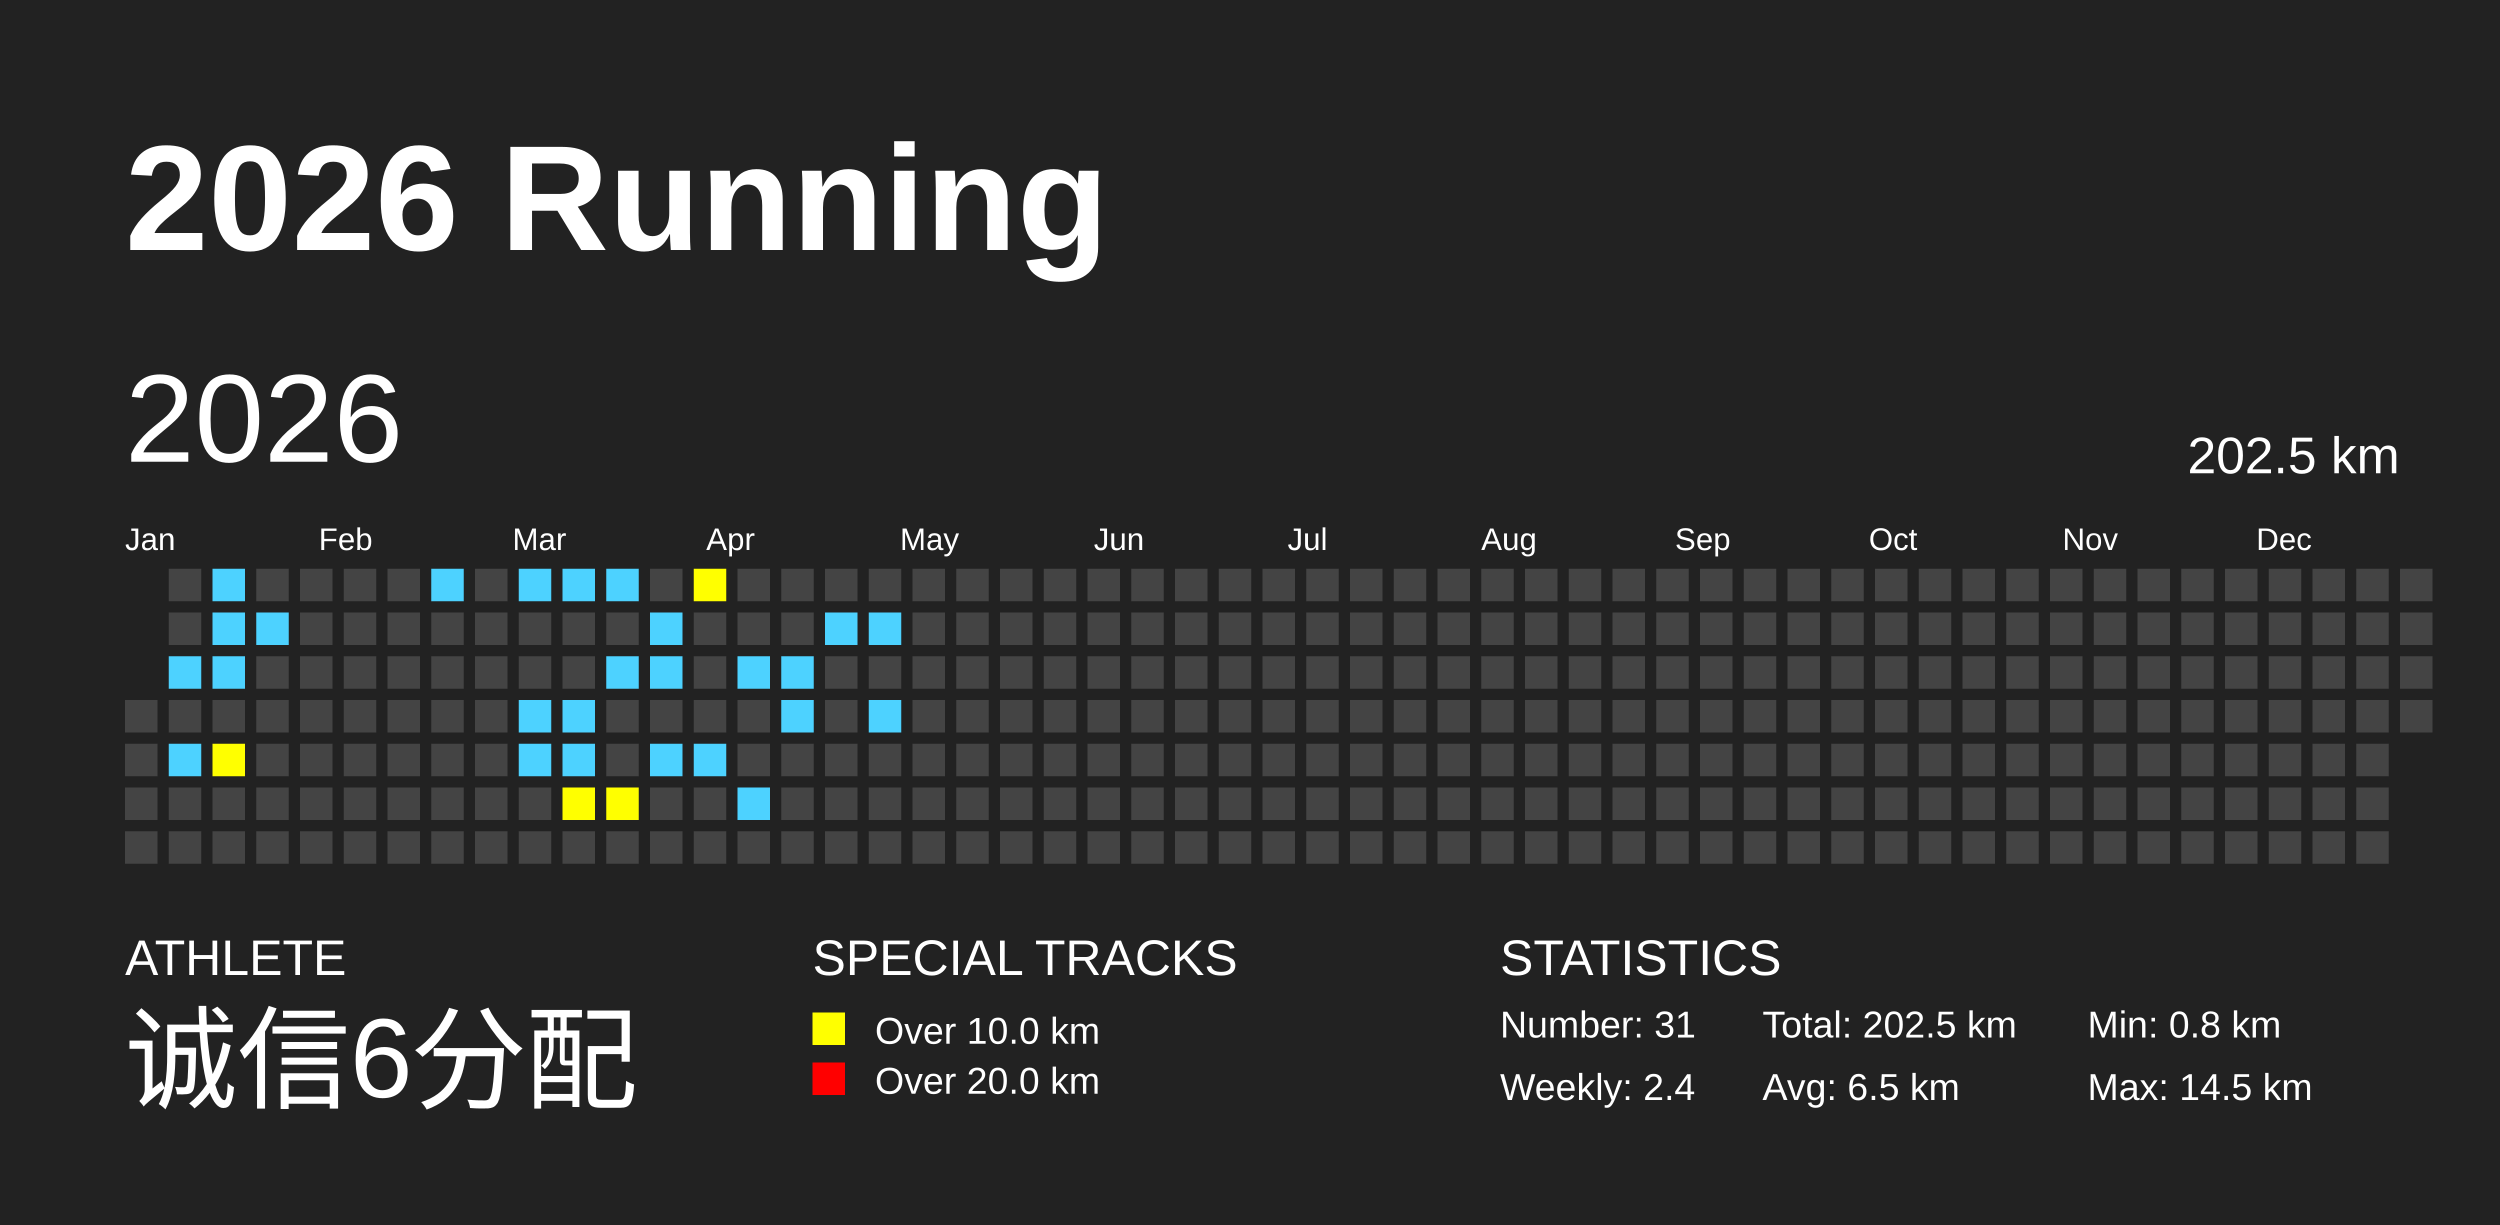
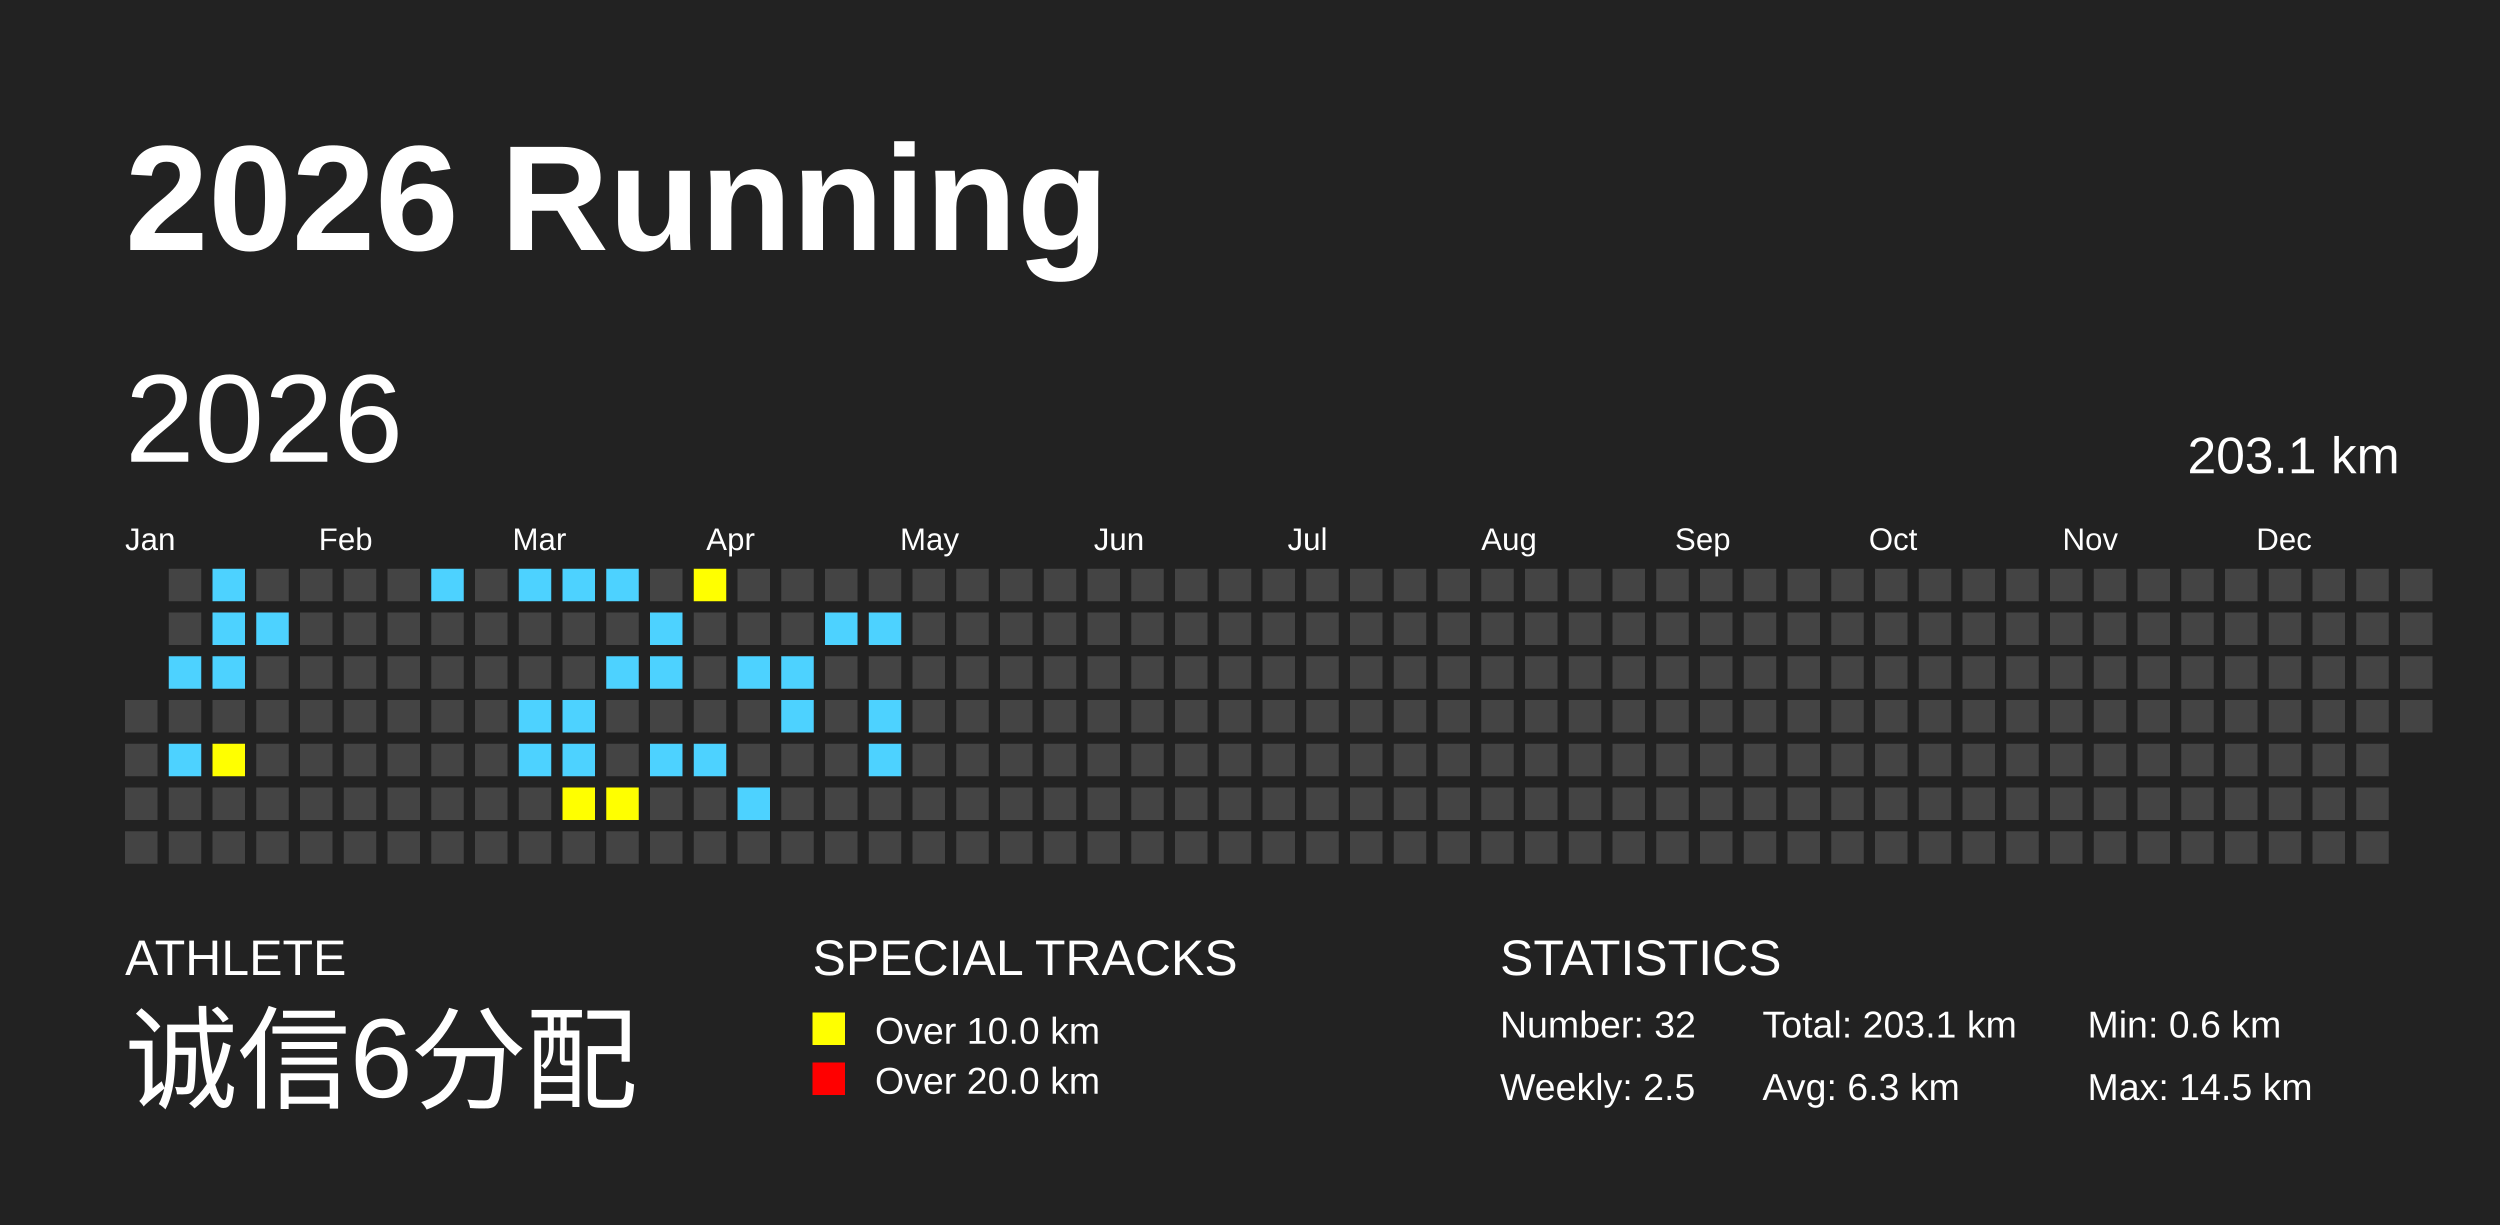
<svg xmlns="http://www.w3.org/2000/svg" baseProfile="full" height="98mm" version="1.1" viewBox="0,0,200,98" width="200mm">
  <defs />
  <rect fill="#222222" height="98" width="200" x="0" y="0" />
  <text fill="#FFFFFF" style="font-size:12px; font-family:Arial; font-weight:bold;" x="10" y="20">2026 Running</text>
  <text fill="#FFFFFF" style="font-size:4px; font-family:Arial" x="10" y="78">ATHLETE</text>
  <text fill="#FFFFFF" style="font-size:9px; font-family:Arial" x="10" y="88">诚信6分配</text>
  <text fill="#FFFFFF" style="font-size:4px; font-family:Arial" x="65" y="78">SPECIAL TRACKS</text>
  <rect fill="yellow" height="2.6" width="2.6" x="65" y="81" />
  <text fill="#FFFFFF" style="font-size:3px; font-family:Arial" x="70" y="83.5">Over 10.0 km</text>
  <rect fill="red" height="2.6" width="2.6" x="65" y="85" />
  <text fill="#FFFFFF" style="font-size:3px; font-family:Arial" x="70" y="87.5">Over 20.0 km</text>
  <text fill="#FFFFFF" style="font-size:4px; font-family:Arial" x="120" y="78">STATISTICS</text>
-   <text fill="#FFFFFF" style="font-size:3px; font-family:Arial" x="120" y="83">Number: 31</text>
-   <text fill="#FFFFFF" style="font-size:3px; font-family:Arial" x="120" y="88">Weekly: 2.4</text>
-   <text fill="#FFFFFF" style="font-size:3px; font-family:Arial" x="141" y="83">Total: 202.5 km</text>
-   <text fill="#FFFFFF" style="font-size:3px; font-family:Arial" x="141" y="88">Avg: 6.5 km</text>
-   <text fill="#FFFFFF" style="font-size:3px; font-family:Arial" x="167" y="83">Min: 0.8 km</text>
+   <text fill="#FFFFFF" style="font-size:3px; font-family:Arial" x="120" y="83">Number: 32</text>
+   <text fill="#FFFFFF" style="font-size:3px; font-family:Arial" x="120" y="88">Weekly: 2.5</text>
+   <text fill="#FFFFFF" style="font-size:3px; font-family:Arial" x="141" y="83">Total: 203.1 km</text>
+   <text fill="#FFFFFF" style="font-size:3px; font-family:Arial" x="141" y="88">Avg: 6.3 km</text>
+   <text fill="#FFFFFF" style="font-size:3px; font-family:Arial" x="167" y="83">Min: 0.6 km</text>
  <text fill="#FFFFFF" style="font-size:3px; font-family:Arial" x="167" y="88">Max: 14.5 km</text>
  <text dominant-baseline="hanging" fill="#FFFFFF" style="font-size:10.0px; font-family:Arial;" x="10" y="30">2026</text>
-   <text dominant-baseline="hanging" fill="#FFFFFF" style="font-size:4.125px; font-family:Arial;" x="175" y="35">202.5 km</text>
+   <text dominant-baseline="hanging" fill="#FFFFFF" style="font-size:4.125px; font-family:Arial;" x="175" y="35">203.1 km</text>
  <text fill="#FFFFFF" style="font-size:2.5px; font-family:Arial" x="10.0" y="44">Jan</text>
  <text fill="#FFFFFF" style="font-size:2.5px; font-family:Arial" x="25.5" y="44">Feb</text>
  <text fill="#FFFFFF" style="font-size:2.5px; font-family:Arial" x="41.0" y="44">Mar</text>
  <text fill="#FFFFFF" style="font-size:2.5px; font-family:Arial" x="56.5" y="44">Apr</text>
  <text fill="#FFFFFF" style="font-size:2.5px; font-family:Arial" x="72.0" y="44">May</text>
  <text fill="#FFFFFF" style="font-size:2.5px; font-family:Arial" x="87.5" y="44">Jun</text>
  <text fill="#FFFFFF" style="font-size:2.5px; font-family:Arial" x="103.0" y="44">Jul</text>
  <text fill="#FFFFFF" style="font-size:2.5px; font-family:Arial" x="118.5" y="44">Aug</text>
  <text fill="#FFFFFF" style="font-size:2.5px; font-family:Arial" x="134.0" y="44">Sep</text>
  <text fill="#FFFFFF" style="font-size:2.5px; font-family:Arial" x="149.5" y="44">Oct</text>
  <text fill="#FFFFFF" style="font-size:2.5px; font-family:Arial" x="165.0" y="44">Nov</text>
  <text fill="#FFFFFF" style="font-size:2.5px; font-family:Arial" x="180.5" y="44">Dec</text>
  <rect fill="#444444" height="2.6" width="2.6" x="10.0" y="56.0" />
  <rect fill="#444444" height="2.6" width="2.6" x="10.0" y="59.5" />
  <rect fill="#444444" height="2.6" width="2.6" x="10.0" y="63.0" />
  <rect fill="#444444" height="2.6" width="2.6" x="10.0" y="66.5" />
  <rect fill="#444444" height="2.6" width="2.6" x="13.5" y="45.5" />
  <rect fill="#444444" height="2.6" width="2.6" x="13.5" y="49.0" />
  <rect fill="#4DD2FF" height="2.6" width="2.6" x="13.5" y="52.5" />
  <rect fill="#444444" height="2.6" width="2.6" x="13.5" y="56.0" />
  <rect fill="#4DD2FF" height="2.6" width="2.6" x="13.5" y="59.5" />
  <rect fill="#444444" height="2.6" width="2.6" x="13.5" y="63.0" />
  <rect fill="#444444" height="2.6" width="2.6" x="13.5" y="66.5" />
  <rect fill="#4DD2FF" height="2.6" width="2.6" x="17.0" y="45.5" />
  <rect fill="#4DD2FF" height="2.6" width="2.6" x="17.0" y="49.0" />
  <rect fill="#4DD2FF" height="2.6" width="2.6" x="17.0" y="52.5" />
  <rect fill="#444444" height="2.6" width="2.6" x="17.0" y="56.0" />
  <rect fill="yellow" height="2.6" width="2.6" x="17.0" y="59.5" />
  <rect fill="#444444" height="2.6" width="2.6" x="17.0" y="63.0" />
  <rect fill="#444444" height="2.6" width="2.6" x="17.0" y="66.5" />
  <rect fill="#444444" height="2.6" width="2.6" x="20.5" y="45.5" />
  <rect fill="#4DD2FF" height="2.6" width="2.6" x="20.5" y="49.0" />
  <rect fill="#444444" height="2.6" width="2.6" x="20.5" y="52.5" />
  <rect fill="#444444" height="2.6" width="2.6" x="20.5" y="56.0" />
  <rect fill="#444444" height="2.6" width="2.6" x="20.5" y="59.5" />
  <rect fill="#444444" height="2.6" width="2.6" x="20.5" y="63.0" />
  <rect fill="#444444" height="2.6" width="2.6" x="20.5" y="66.5" />
  <rect fill="#444444" height="2.6" width="2.6" x="24.0" y="45.5" />
  <rect fill="#444444" height="2.6" width="2.6" x="24.0" y="49.0" />
  <rect fill="#444444" height="2.6" width="2.6" x="24.0" y="52.5" />
  <rect fill="#444444" height="2.6" width="2.6" x="24.0" y="56.0" />
  <rect fill="#444444" height="2.6" width="2.6" x="24.0" y="59.5" />
  <rect fill="#444444" height="2.6" width="2.6" x="24.0" y="63.0" />
  <rect fill="#444444" height="2.6" width="2.6" x="24.0" y="66.5" />
  <rect fill="#444444" height="2.6" width="2.6" x="27.5" y="45.5" />
  <rect fill="#444444" height="2.6" width="2.6" x="27.5" y="49.0" />
  <rect fill="#444444" height="2.6" width="2.6" x="27.5" y="52.5" />
  <rect fill="#444444" height="2.6" width="2.6" x="27.5" y="56.0" />
  <rect fill="#444444" height="2.6" width="2.6" x="27.5" y="59.5" />
  <rect fill="#444444" height="2.6" width="2.6" x="27.5" y="63.0" />
  <rect fill="#444444" height="2.6" width="2.6" x="27.5" y="66.5" />
  <rect fill="#444444" height="2.6" width="2.6" x="31.0" y="45.5" />
  <rect fill="#444444" height="2.6" width="2.6" x="31.0" y="49.0" />
  <rect fill="#444444" height="2.6" width="2.6" x="31.0" y="52.5" />
  <rect fill="#444444" height="2.6" width="2.6" x="31.0" y="56.0" />
  <rect fill="#444444" height="2.6" width="2.6" x="31.0" y="59.5" />
  <rect fill="#444444" height="2.6" width="2.6" x="31.0" y="63.0" />
  <rect fill="#444444" height="2.6" width="2.6" x="31.0" y="66.5" />
  <rect fill="#4DD2FF" height="2.6" width="2.6" x="34.5" y="45.5" />
  <rect fill="#444444" height="2.6" width="2.6" x="34.5" y="49.0" />
  <rect fill="#444444" height="2.6" width="2.6" x="34.5" y="52.5" />
  <rect fill="#444444" height="2.6" width="2.6" x="34.5" y="56.0" />
  <rect fill="#444444" height="2.6" width="2.6" x="34.5" y="59.5" />
  <rect fill="#444444" height="2.6" width="2.6" x="34.5" y="63.0" />
  <rect fill="#444444" height="2.6" width="2.6" x="34.5" y="66.5" />
  <rect fill="#444444" height="2.6" width="2.6" x="38.0" y="45.5" />
  <rect fill="#444444" height="2.6" width="2.6" x="38.0" y="49.0" />
  <rect fill="#444444" height="2.6" width="2.6" x="38.0" y="52.5" />
  <rect fill="#444444" height="2.6" width="2.6" x="38.0" y="56.0" />
  <rect fill="#444444" height="2.6" width="2.6" x="38.0" y="59.5" />
  <rect fill="#444444" height="2.6" width="2.6" x="38.0" y="63.0" />
  <rect fill="#444444" height="2.6" width="2.6" x="38.0" y="66.5" />
  <rect fill="#4DD2FF" height="2.6" width="2.6" x="41.5" y="45.5" />
  <rect fill="#444444" height="2.6" width="2.6" x="41.5" y="49.0" />
  <rect fill="#444444" height="2.6" width="2.6" x="41.5" y="52.5" />
  <rect fill="#4DD2FF" height="2.6" width="2.6" x="41.5" y="56.0" />
  <rect fill="#4DD2FF" height="2.6" width="2.6" x="41.5" y="59.5" />
  <rect fill="#444444" height="2.6" width="2.6" x="41.5" y="63.0" />
  <rect fill="#444444" height="2.6" width="2.6" x="41.5" y="66.5" />
  <rect fill="#4DD2FF" height="2.6" width="2.6" x="45.0" y="45.5" />
  <rect fill="#444444" height="2.6" width="2.6" x="45.0" y="49.0" />
  <rect fill="#444444" height="2.6" width="2.6" x="45.0" y="52.5" />
  <rect fill="#4DD2FF" height="2.6" width="2.6" x="45.0" y="56.0" />
  <rect fill="#4DD2FF" height="2.6" width="2.6" x="45.0" y="59.5" />
  <rect fill="yellow" height="2.6" width="2.6" x="45.0" y="63.0" />
  <rect fill="#444444" height="2.6" width="2.6" x="45.0" y="66.5" />
  <rect fill="#4DD2FF" height="2.6" width="2.6" x="48.5" y="45.5" />
  <rect fill="#444444" height="2.6" width="2.6" x="48.5" y="49.0" />
  <rect fill="#4DD2FF" height="2.6" width="2.6" x="48.5" y="52.5" />
  <rect fill="#444444" height="2.6" width="2.6" x="48.5" y="56.0" />
  <rect fill="#444444" height="2.6" width="2.6" x="48.5" y="59.5" />
  <rect fill="yellow" height="2.6" width="2.6" x="48.5" y="63.0" />
  <rect fill="#444444" height="2.6" width="2.6" x="48.5" y="66.5" />
  <rect fill="#444444" height="2.6" width="2.6" x="52.0" y="45.5" />
  <rect fill="#4DD2FF" height="2.6" width="2.6" x="52.0" y="49.0" />
  <rect fill="#4DD2FF" height="2.6" width="2.6" x="52.0" y="52.5" />
  <rect fill="#444444" height="2.6" width="2.6" x="52.0" y="56.0" />
  <rect fill="#4DD2FF" height="2.6" width="2.6" x="52.0" y="59.5" />
  <rect fill="#444444" height="2.6" width="2.6" x="52.0" y="63.0" />
  <rect fill="#444444" height="2.6" width="2.6" x="52.0" y="66.5" />
  <rect fill="yellow" height="2.6" width="2.6" x="55.5" y="45.5" />
  <rect fill="#444444" height="2.6" width="2.6" x="55.5" y="49.0" />
  <rect fill="#444444" height="2.6" width="2.6" x="55.5" y="52.5" />
  <rect fill="#444444" height="2.6" width="2.6" x="55.5" y="56.0" />
  <rect fill="#4DD2FF" height="2.6" width="2.6" x="55.5" y="59.5" />
  <rect fill="#444444" height="2.6" width="2.6" x="55.5" y="63.0" />
  <rect fill="#444444" height="2.6" width="2.6" x="55.5" y="66.5" />
  <rect fill="#444444" height="2.6" width="2.6" x="59.0" y="45.5" />
  <rect fill="#444444" height="2.6" width="2.6" x="59.0" y="49.0" />
  <rect fill="#4DD2FF" height="2.6" width="2.6" x="59.0" y="52.5" />
  <rect fill="#444444" height="2.6" width="2.6" x="59.0" y="56.0" />
  <rect fill="#444444" height="2.6" width="2.6" x="59.0" y="59.5" />
  <rect fill="#4DD2FF" height="2.6" width="2.6" x="59.0" y="63.0" />
  <rect fill="#444444" height="2.6" width="2.6" x="59.0" y="66.5" />
  <rect fill="#444444" height="2.6" width="2.6" x="62.5" y="45.5" />
  <rect fill="#444444" height="2.6" width="2.6" x="62.5" y="49.0" />
  <rect fill="#4DD2FF" height="2.6" width="2.6" x="62.5" y="52.5" />
  <rect fill="#4DD2FF" height="2.6" width="2.6" x="62.5" y="56.0" />
  <rect fill="#444444" height="2.6" width="2.6" x="62.5" y="59.5" />
  <rect fill="#444444" height="2.6" width="2.6" x="62.5" y="63.0" />
  <rect fill="#444444" height="2.6" width="2.6" x="62.5" y="66.5" />
  <rect fill="#444444" height="2.6" width="2.6" x="66.0" y="45.5" />
  <rect fill="#4DD2FF" height="2.6" width="2.6" x="66.0" y="49.0" />
  <rect fill="#444444" height="2.6" width="2.6" x="66.0" y="52.5" />
  <rect fill="#444444" height="2.6" width="2.6" x="66.0" y="56.0" />
  <rect fill="#444444" height="2.6" width="2.6" x="66.0" y="59.5" />
  <rect fill="#444444" height="2.6" width="2.6" x="66.0" y="63.0" />
  <rect fill="#444444" height="2.6" width="2.6" x="66.0" y="66.5" />
  <rect fill="#444444" height="2.6" width="2.6" x="69.5" y="45.5" />
  <rect fill="#4DD2FF" height="2.6" width="2.6" x="69.5" y="49.0" />
  <rect fill="#444444" height="2.6" width="2.6" x="69.5" y="52.5" />
  <rect fill="#4DD2FF" height="2.6" width="2.6" x="69.5" y="56.0" />
-   <rect fill="#444444" height="2.6" width="2.6" x="69.5" y="59.5" />
+   <rect fill="#4DD2FF" height="2.6" width="2.6" x="69.5" y="59.5" />
  <rect fill="#444444" height="2.6" width="2.6" x="69.5" y="63.0" />
  <rect fill="#444444" height="2.6" width="2.6" x="69.5" y="66.5" />
  <rect fill="#444444" height="2.6" width="2.6" x="73.0" y="45.5" />
  <rect fill="#444444" height="2.6" width="2.6" x="73.0" y="49.0" />
  <rect fill="#444444" height="2.6" width="2.6" x="73.0" y="52.5" />
  <rect fill="#444444" height="2.6" width="2.6" x="73.0" y="56.0" />
  <rect fill="#444444" height="2.6" width="2.6" x="73.0" y="59.5" />
  <rect fill="#444444" height="2.6" width="2.6" x="73.0" y="63.0" />
  <rect fill="#444444" height="2.6" width="2.6" x="73.0" y="66.5" />
  <rect fill="#444444" height="2.6" width="2.6" x="76.5" y="45.5" />
  <rect fill="#444444" height="2.6" width="2.6" x="76.5" y="49.0" />
  <rect fill="#444444" height="2.6" width="2.6" x="76.5" y="52.5" />
  <rect fill="#444444" height="2.6" width="2.6" x="76.5" y="56.0" />
  <rect fill="#444444" height="2.6" width="2.6" x="76.5" y="59.5" />
  <rect fill="#444444" height="2.6" width="2.6" x="76.5" y="63.0" />
  <rect fill="#444444" height="2.6" width="2.6" x="76.5" y="66.5" />
  <rect fill="#444444" height="2.6" width="2.6" x="80.0" y="45.5" />
  <rect fill="#444444" height="2.6" width="2.6" x="80.0" y="49.0" />
  <rect fill="#444444" height="2.6" width="2.6" x="80.0" y="52.5" />
  <rect fill="#444444" height="2.6" width="2.6" x="80.0" y="56.0" />
  <rect fill="#444444" height="2.6" width="2.6" x="80.0" y="59.5" />
  <rect fill="#444444" height="2.6" width="2.6" x="80.0" y="63.0" />
  <rect fill="#444444" height="2.6" width="2.6" x="80.0" y="66.5" />
  <rect fill="#444444" height="2.6" width="2.6" x="83.5" y="45.5" />
  <rect fill="#444444" height="2.6" width="2.6" x="83.5" y="49.0" />
  <rect fill="#444444" height="2.6" width="2.6" x="83.5" y="52.5" />
  <rect fill="#444444" height="2.6" width="2.6" x="83.5" y="56.0" />
  <rect fill="#444444" height="2.6" width="2.6" x="83.5" y="59.5" />
  <rect fill="#444444" height="2.6" width="2.6" x="83.5" y="63.0" />
  <rect fill="#444444" height="2.6" width="2.6" x="83.5" y="66.5" />
  <rect fill="#444444" height="2.6" width="2.6" x="87.0" y="45.5" />
  <rect fill="#444444" height="2.6" width="2.6" x="87.0" y="49.0" />
  <rect fill="#444444" height="2.6" width="2.6" x="87.0" y="52.5" />
  <rect fill="#444444" height="2.6" width="2.6" x="87.0" y="56.0" />
  <rect fill="#444444" height="2.6" width="2.6" x="87.0" y="59.5" />
  <rect fill="#444444" height="2.6" width="2.6" x="87.0" y="63.0" />
  <rect fill="#444444" height="2.6" width="2.6" x="87.0" y="66.5" />
  <rect fill="#444444" height="2.6" width="2.6" x="90.5" y="45.5" />
  <rect fill="#444444" height="2.6" width="2.6" x="90.5" y="49.0" />
  <rect fill="#444444" height="2.6" width="2.6" x="90.5" y="52.5" />
  <rect fill="#444444" height="2.6" width="2.6" x="90.5" y="56.0" />
  <rect fill="#444444" height="2.6" width="2.6" x="90.5" y="59.5" />
  <rect fill="#444444" height="2.6" width="2.6" x="90.5" y="63.0" />
  <rect fill="#444444" height="2.6" width="2.6" x="90.5" y="66.5" />
  <rect fill="#444444" height="2.6" width="2.6" x="94.0" y="45.5" />
  <rect fill="#444444" height="2.6" width="2.6" x="94.0" y="49.0" />
  <rect fill="#444444" height="2.6" width="2.6" x="94.0" y="52.5" />
  <rect fill="#444444" height="2.6" width="2.6" x="94.0" y="56.0" />
  <rect fill="#444444" height="2.6" width="2.6" x="94.0" y="59.5" />
  <rect fill="#444444" height="2.6" width="2.6" x="94.0" y="63.0" />
  <rect fill="#444444" height="2.6" width="2.6" x="94.0" y="66.5" />
  <rect fill="#444444" height="2.6" width="2.6" x="97.5" y="45.5" />
  <rect fill="#444444" height="2.6" width="2.6" x="97.5" y="49.0" />
  <rect fill="#444444" height="2.6" width="2.6" x="97.5" y="52.5" />
  <rect fill="#444444" height="2.6" width="2.6" x="97.5" y="56.0" />
  <rect fill="#444444" height="2.6" width="2.6" x="97.5" y="59.5" />
  <rect fill="#444444" height="2.6" width="2.6" x="97.5" y="63.0" />
  <rect fill="#444444" height="2.6" width="2.6" x="97.5" y="66.5" />
  <rect fill="#444444" height="2.6" width="2.6" x="101.0" y="45.5" />
  <rect fill="#444444" height="2.6" width="2.6" x="101.0" y="49.0" />
  <rect fill="#444444" height="2.6" width="2.6" x="101.0" y="52.5" />
  <rect fill="#444444" height="2.6" width="2.6" x="101.0" y="56.0" />
  <rect fill="#444444" height="2.6" width="2.6" x="101.0" y="59.5" />
  <rect fill="#444444" height="2.6" width="2.6" x="101.0" y="63.0" />
  <rect fill="#444444" height="2.6" width="2.6" x="101.0" y="66.5" />
  <rect fill="#444444" height="2.6" width="2.6" x="104.5" y="45.5" />
  <rect fill="#444444" height="2.6" width="2.6" x="104.5" y="49.0" />
  <rect fill="#444444" height="2.6" width="2.6" x="104.5" y="52.5" />
  <rect fill="#444444" height="2.6" width="2.6" x="104.5" y="56.0" />
  <rect fill="#444444" height="2.6" width="2.6" x="104.5" y="59.5" />
  <rect fill="#444444" height="2.6" width="2.6" x="104.5" y="63.0" />
  <rect fill="#444444" height="2.6" width="2.6" x="104.5" y="66.5" />
  <rect fill="#444444" height="2.6" width="2.6" x="108.0" y="45.5" />
  <rect fill="#444444" height="2.6" width="2.6" x="108.0" y="49.0" />
  <rect fill="#444444" height="2.6" width="2.6" x="108.0" y="52.5" />
  <rect fill="#444444" height="2.6" width="2.6" x="108.0" y="56.0" />
  <rect fill="#444444" height="2.6" width="2.6" x="108.0" y="59.5" />
  <rect fill="#444444" height="2.6" width="2.6" x="108.0" y="63.0" />
  <rect fill="#444444" height="2.6" width="2.6" x="108.0" y="66.5" />
  <rect fill="#444444" height="2.6" width="2.6" x="111.5" y="45.5" />
  <rect fill="#444444" height="2.6" width="2.6" x="111.5" y="49.0" />
  <rect fill="#444444" height="2.6" width="2.6" x="111.5" y="52.5" />
  <rect fill="#444444" height="2.6" width="2.6" x="111.5" y="56.0" />
  <rect fill="#444444" height="2.6" width="2.6" x="111.5" y="59.5" />
  <rect fill="#444444" height="2.6" width="2.6" x="111.5" y="63.0" />
  <rect fill="#444444" height="2.6" width="2.6" x="111.5" y="66.5" />
  <rect fill="#444444" height="2.6" width="2.6" x="115.0" y="45.5" />
  <rect fill="#444444" height="2.6" width="2.6" x="115.0" y="49.0" />
  <rect fill="#444444" height="2.6" width="2.6" x="115.0" y="52.5" />
  <rect fill="#444444" height="2.6" width="2.6" x="115.0" y="56.0" />
  <rect fill="#444444" height="2.6" width="2.6" x="115.0" y="59.5" />
  <rect fill="#444444" height="2.6" width="2.6" x="115.0" y="63.0" />
  <rect fill="#444444" height="2.6" width="2.6" x="115.0" y="66.5" />
  <rect fill="#444444" height="2.6" width="2.6" x="118.5" y="45.5" />
  <rect fill="#444444" height="2.6" width="2.6" x="118.5" y="49.0" />
  <rect fill="#444444" height="2.6" width="2.6" x="118.5" y="52.5" />
  <rect fill="#444444" height="2.6" width="2.6" x="118.5" y="56.0" />
  <rect fill="#444444" height="2.6" width="2.6" x="118.5" y="59.5" />
  <rect fill="#444444" height="2.6" width="2.6" x="118.5" y="63.0" />
  <rect fill="#444444" height="2.6" width="2.6" x="118.5" y="66.5" />
  <rect fill="#444444" height="2.6" width="2.6" x="122.0" y="45.5" />
  <rect fill="#444444" height="2.6" width="2.6" x="122.0" y="49.0" />
  <rect fill="#444444" height="2.6" width="2.6" x="122.0" y="52.5" />
  <rect fill="#444444" height="2.6" width="2.6" x="122.0" y="56.0" />
  <rect fill="#444444" height="2.6" width="2.6" x="122.0" y="59.5" />
  <rect fill="#444444" height="2.6" width="2.6" x="122.0" y="63.0" />
  <rect fill="#444444" height="2.6" width="2.6" x="122.0" y="66.5" />
  <rect fill="#444444" height="2.6" width="2.6" x="125.5" y="45.5" />
  <rect fill="#444444" height="2.6" width="2.6" x="125.5" y="49.0" />
  <rect fill="#444444" height="2.6" width="2.6" x="125.5" y="52.5" />
  <rect fill="#444444" height="2.6" width="2.6" x="125.5" y="56.0" />
  <rect fill="#444444" height="2.6" width="2.6" x="125.5" y="59.5" />
  <rect fill="#444444" height="2.6" width="2.6" x="125.5" y="63.0" />
  <rect fill="#444444" height="2.6" width="2.6" x="125.5" y="66.5" />
  <rect fill="#444444" height="2.6" width="2.6" x="129.0" y="45.5" />
  <rect fill="#444444" height="2.6" width="2.6" x="129.0" y="49.0" />
  <rect fill="#444444" height="2.6" width="2.6" x="129.0" y="52.5" />
  <rect fill="#444444" height="2.6" width="2.6" x="129.0" y="56.0" />
  <rect fill="#444444" height="2.6" width="2.6" x="129.0" y="59.5" />
  <rect fill="#444444" height="2.6" width="2.6" x="129.0" y="63.0" />
  <rect fill="#444444" height="2.6" width="2.6" x="129.0" y="66.5" />
  <rect fill="#444444" height="2.6" width="2.6" x="132.5" y="45.5" />
  <rect fill="#444444" height="2.6" width="2.6" x="132.5" y="49.0" />
  <rect fill="#444444" height="2.6" width="2.6" x="132.5" y="52.5" />
  <rect fill="#444444" height="2.6" width="2.6" x="132.5" y="56.0" />
  <rect fill="#444444" height="2.6" width="2.6" x="132.5" y="59.5" />
  <rect fill="#444444" height="2.6" width="2.6" x="132.5" y="63.0" />
  <rect fill="#444444" height="2.6" width="2.6" x="132.5" y="66.5" />
  <rect fill="#444444" height="2.6" width="2.6" x="136.0" y="45.5" />
  <rect fill="#444444" height="2.6" width="2.6" x="136.0" y="49.0" />
  <rect fill="#444444" height="2.6" width="2.6" x="136.0" y="52.5" />
  <rect fill="#444444" height="2.6" width="2.6" x="136.0" y="56.0" />
  <rect fill="#444444" height="2.6" width="2.6" x="136.0" y="59.5" />
  <rect fill="#444444" height="2.6" width="2.6" x="136.0" y="63.0" />
  <rect fill="#444444" height="2.6" width="2.6" x="136.0" y="66.5" />
  <rect fill="#444444" height="2.6" width="2.6" x="139.5" y="45.5" />
  <rect fill="#444444" height="2.6" width="2.6" x="139.5" y="49.0" />
  <rect fill="#444444" height="2.6" width="2.6" x="139.5" y="52.5" />
  <rect fill="#444444" height="2.6" width="2.6" x="139.5" y="56.0" />
  <rect fill="#444444" height="2.6" width="2.6" x="139.5" y="59.5" />
  <rect fill="#444444" height="2.6" width="2.6" x="139.5" y="63.0" />
  <rect fill="#444444" height="2.6" width="2.6" x="139.5" y="66.5" />
  <rect fill="#444444" height="2.6" width="2.6" x="143.0" y="45.5" />
  <rect fill="#444444" height="2.6" width="2.6" x="143.0" y="49.0" />
  <rect fill="#444444" height="2.6" width="2.6" x="143.0" y="52.5" />
  <rect fill="#444444" height="2.6" width="2.6" x="143.0" y="56.0" />
  <rect fill="#444444" height="2.6" width="2.6" x="143.0" y="59.5" />
  <rect fill="#444444" height="2.6" width="2.6" x="143.0" y="63.0" />
  <rect fill="#444444" height="2.6" width="2.6" x="143.0" y="66.5" />
  <rect fill="#444444" height="2.6" width="2.6" x="146.5" y="45.5" />
  <rect fill="#444444" height="2.6" width="2.6" x="146.5" y="49.0" />
  <rect fill="#444444" height="2.6" width="2.6" x="146.5" y="52.5" />
  <rect fill="#444444" height="2.6" width="2.6" x="146.5" y="56.0" />
  <rect fill="#444444" height="2.6" width="2.6" x="146.5" y="59.5" />
  <rect fill="#444444" height="2.6" width="2.6" x="146.5" y="63.0" />
  <rect fill="#444444" height="2.6" width="2.6" x="146.5" y="66.5" />
  <rect fill="#444444" height="2.6" width="2.6" x="150.0" y="45.5" />
  <rect fill="#444444" height="2.6" width="2.6" x="150.0" y="49.0" />
  <rect fill="#444444" height="2.6" width="2.6" x="150.0" y="52.5" />
  <rect fill="#444444" height="2.6" width="2.6" x="150.0" y="56.0" />
  <rect fill="#444444" height="2.6" width="2.6" x="150.0" y="59.5" />
  <rect fill="#444444" height="2.6" width="2.6" x="150.0" y="63.0" />
  <rect fill="#444444" height="2.6" width="2.6" x="150.0" y="66.5" />
  <rect fill="#444444" height="2.6" width="2.6" x="153.5" y="45.5" />
  <rect fill="#444444" height="2.6" width="2.6" x="153.5" y="49.0" />
  <rect fill="#444444" height="2.6" width="2.6" x="153.5" y="52.5" />
  <rect fill="#444444" height="2.6" width="2.6" x="153.5" y="56.0" />
  <rect fill="#444444" height="2.6" width="2.6" x="153.5" y="59.5" />
  <rect fill="#444444" height="2.6" width="2.6" x="153.5" y="63.0" />
  <rect fill="#444444" height="2.6" width="2.6" x="153.5" y="66.5" />
  <rect fill="#444444" height="2.6" width="2.6" x="157.0" y="45.5" />
  <rect fill="#444444" height="2.6" width="2.6" x="157.0" y="49.0" />
  <rect fill="#444444" height="2.6" width="2.6" x="157.0" y="52.5" />
  <rect fill="#444444" height="2.6" width="2.6" x="157.0" y="56.0" />
  <rect fill="#444444" height="2.6" width="2.6" x="157.0" y="59.5" />
  <rect fill="#444444" height="2.6" width="2.6" x="157.0" y="63.0" />
  <rect fill="#444444" height="2.6" width="2.6" x="157.0" y="66.5" />
  <rect fill="#444444" height="2.6" width="2.6" x="160.5" y="45.5" />
  <rect fill="#444444" height="2.6" width="2.6" x="160.5" y="49.0" />
  <rect fill="#444444" height="2.6" width="2.6" x="160.5" y="52.5" />
  <rect fill="#444444" height="2.6" width="2.6" x="160.5" y="56.0" />
  <rect fill="#444444" height="2.6" width="2.6" x="160.5" y="59.5" />
  <rect fill="#444444" height="2.6" width="2.6" x="160.5" y="63.0" />
  <rect fill="#444444" height="2.6" width="2.6" x="160.5" y="66.5" />
  <rect fill="#444444" height="2.6" width="2.6" x="164.0" y="45.5" />
  <rect fill="#444444" height="2.6" width="2.6" x="164.0" y="49.0" />
  <rect fill="#444444" height="2.6" width="2.6" x="164.0" y="52.5" />
  <rect fill="#444444" height="2.6" width="2.6" x="164.0" y="56.0" />
  <rect fill="#444444" height="2.6" width="2.6" x="164.0" y="59.5" />
  <rect fill="#444444" height="2.6" width="2.6" x="164.0" y="63.0" />
  <rect fill="#444444" height="2.6" width="2.6" x="164.0" y="66.5" />
  <rect fill="#444444" height="2.6" width="2.6" x="167.5" y="45.5" />
  <rect fill="#444444" height="2.6" width="2.6" x="167.5" y="49.0" />
  <rect fill="#444444" height="2.6" width="2.6" x="167.5" y="52.5" />
  <rect fill="#444444" height="2.6" width="2.6" x="167.5" y="56.0" />
  <rect fill="#444444" height="2.6" width="2.6" x="167.5" y="59.5" />
  <rect fill="#444444" height="2.6" width="2.6" x="167.5" y="63.0" />
  <rect fill="#444444" height="2.6" width="2.6" x="167.5" y="66.5" />
  <rect fill="#444444" height="2.6" width="2.6" x="171.0" y="45.5" />
  <rect fill="#444444" height="2.6" width="2.6" x="171.0" y="49.0" />
  <rect fill="#444444" height="2.6" width="2.6" x="171.0" y="52.5" />
  <rect fill="#444444" height="2.6" width="2.6" x="171.0" y="56.0" />
  <rect fill="#444444" height="2.6" width="2.6" x="171.0" y="59.5" />
  <rect fill="#444444" height="2.6" width="2.6" x="171.0" y="63.0" />
  <rect fill="#444444" height="2.6" width="2.6" x="171.0" y="66.5" />
  <rect fill="#444444" height="2.6" width="2.6" x="174.5" y="45.5" />
  <rect fill="#444444" height="2.6" width="2.6" x="174.5" y="49.0" />
  <rect fill="#444444" height="2.6" width="2.6" x="174.5" y="52.5" />
  <rect fill="#444444" height="2.6" width="2.6" x="174.5" y="56.0" />
  <rect fill="#444444" height="2.6" width="2.6" x="174.5" y="59.5" />
  <rect fill="#444444" height="2.6" width="2.6" x="174.5" y="63.0" />
  <rect fill="#444444" height="2.6" width="2.6" x="174.5" y="66.5" />
  <rect fill="#444444" height="2.6" width="2.6" x="178.0" y="45.5" />
  <rect fill="#444444" height="2.6" width="2.6" x="178.0" y="49.0" />
  <rect fill="#444444" height="2.6" width="2.6" x="178.0" y="52.5" />
  <rect fill="#444444" height="2.6" width="2.6" x="178.0" y="56.0" />
  <rect fill="#444444" height="2.6" width="2.6" x="178.0" y="59.5" />
  <rect fill="#444444" height="2.6" width="2.6" x="178.0" y="63.0" />
  <rect fill="#444444" height="2.6" width="2.6" x="178.0" y="66.5" />
  <rect fill="#444444" height="2.6" width="2.6" x="181.5" y="45.5" />
  <rect fill="#444444" height="2.6" width="2.6" x="181.5" y="49.0" />
  <rect fill="#444444" height="2.6" width="2.6" x="181.5" y="52.5" />
  <rect fill="#444444" height="2.6" width="2.6" x="181.5" y="56.0" />
  <rect fill="#444444" height="2.6" width="2.6" x="181.5" y="59.5" />
  <rect fill="#444444" height="2.6" width="2.6" x="181.5" y="63.0" />
  <rect fill="#444444" height="2.6" width="2.6" x="181.5" y="66.5" />
  <rect fill="#444444" height="2.6" width="2.6" x="185.0" y="45.5" />
  <rect fill="#444444" height="2.6" width="2.6" x="185.0" y="49.0" />
  <rect fill="#444444" height="2.6" width="2.6" x="185.0" y="52.5" />
  <rect fill="#444444" height="2.6" width="2.6" x="185.0" y="56.0" />
  <rect fill="#444444" height="2.6" width="2.6" x="185.0" y="59.5" />
  <rect fill="#444444" height="2.6" width="2.6" x="185.0" y="63.0" />
  <rect fill="#444444" height="2.6" width="2.6" x="185.0" y="66.5" />
  <rect fill="#444444" height="2.6" width="2.6" x="188.5" y="45.5" />
  <rect fill="#444444" height="2.6" width="2.6" x="188.5" y="49.0" />
  <rect fill="#444444" height="2.6" width="2.6" x="188.5" y="52.5" />
  <rect fill="#444444" height="2.6" width="2.6" x="188.5" y="56.0" />
  <rect fill="#444444" height="2.6" width="2.6" x="188.5" y="59.5" />
  <rect fill="#444444" height="2.6" width="2.6" x="188.5" y="63.0" />
  <rect fill="#444444" height="2.6" width="2.6" x="188.5" y="66.5" />
  <rect fill="#444444" height="2.6" width="2.6" x="192.0" y="45.5" />
  <rect fill="#444444" height="2.6" width="2.6" x="192.0" y="49.0" />
  <rect fill="#444444" height="2.6" width="2.6" x="192.0" y="52.5" />
  <rect fill="#444444" height="2.6" width="2.6" x="192.0" y="56.0" />
</svg>
